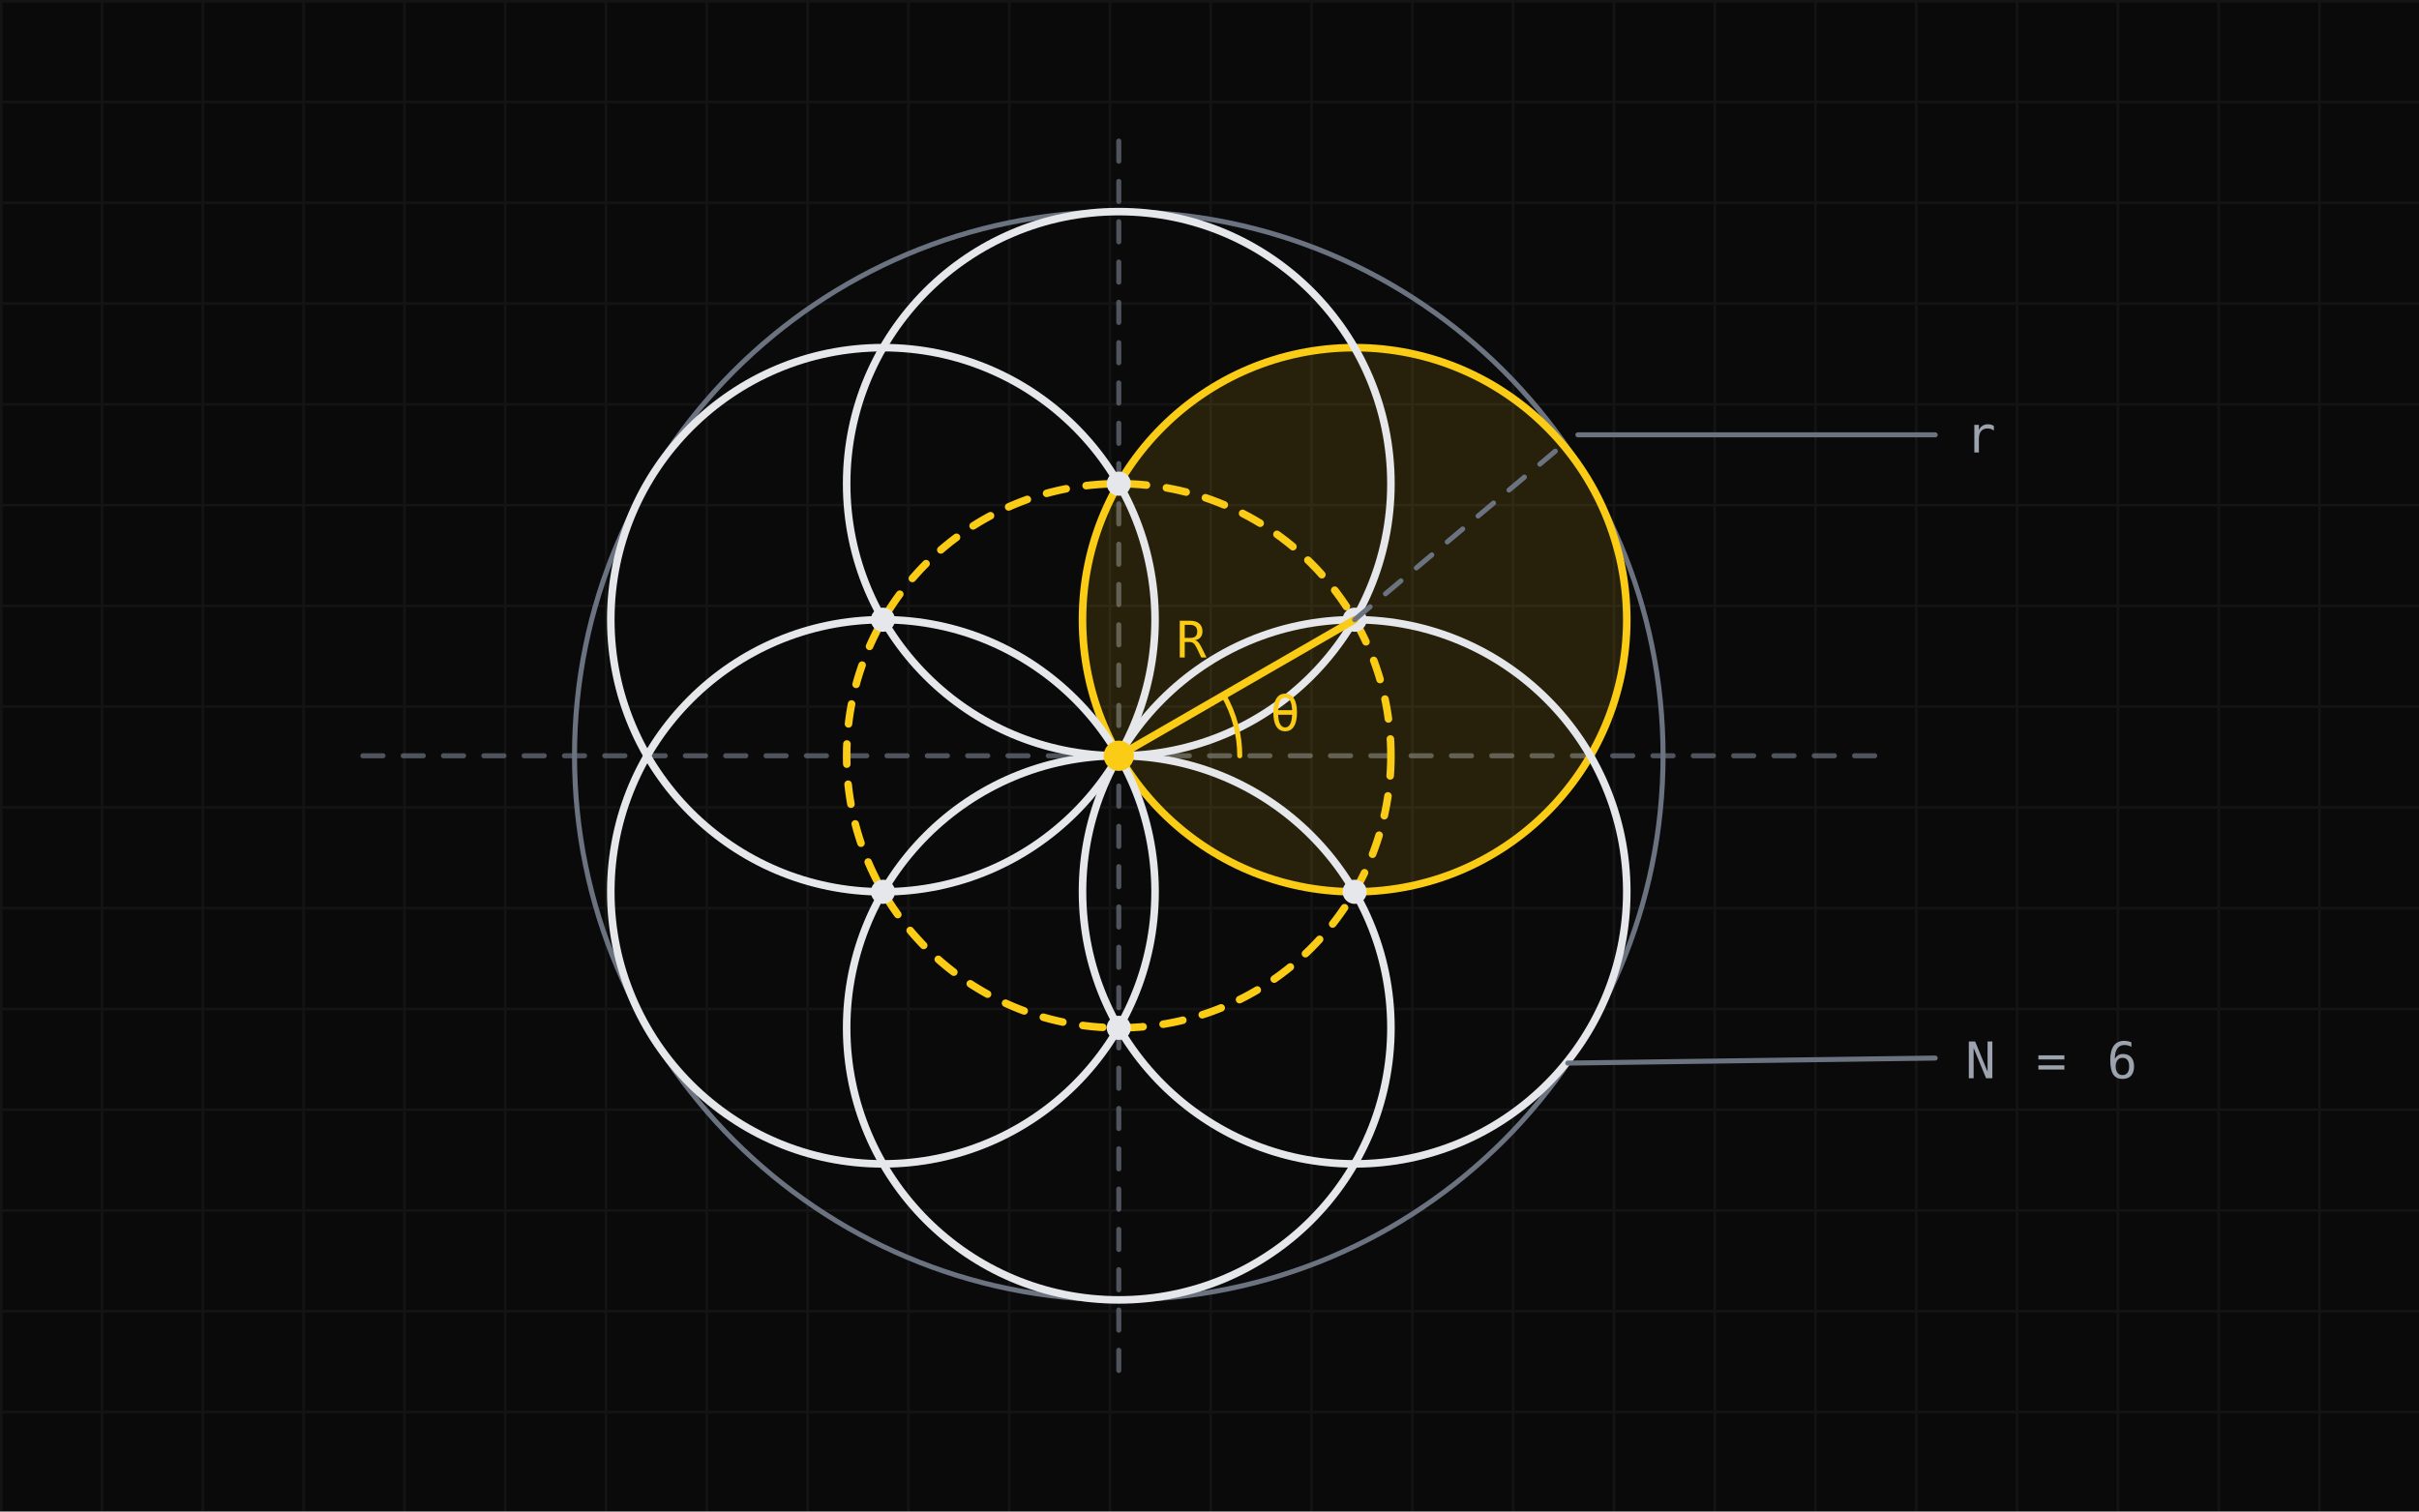
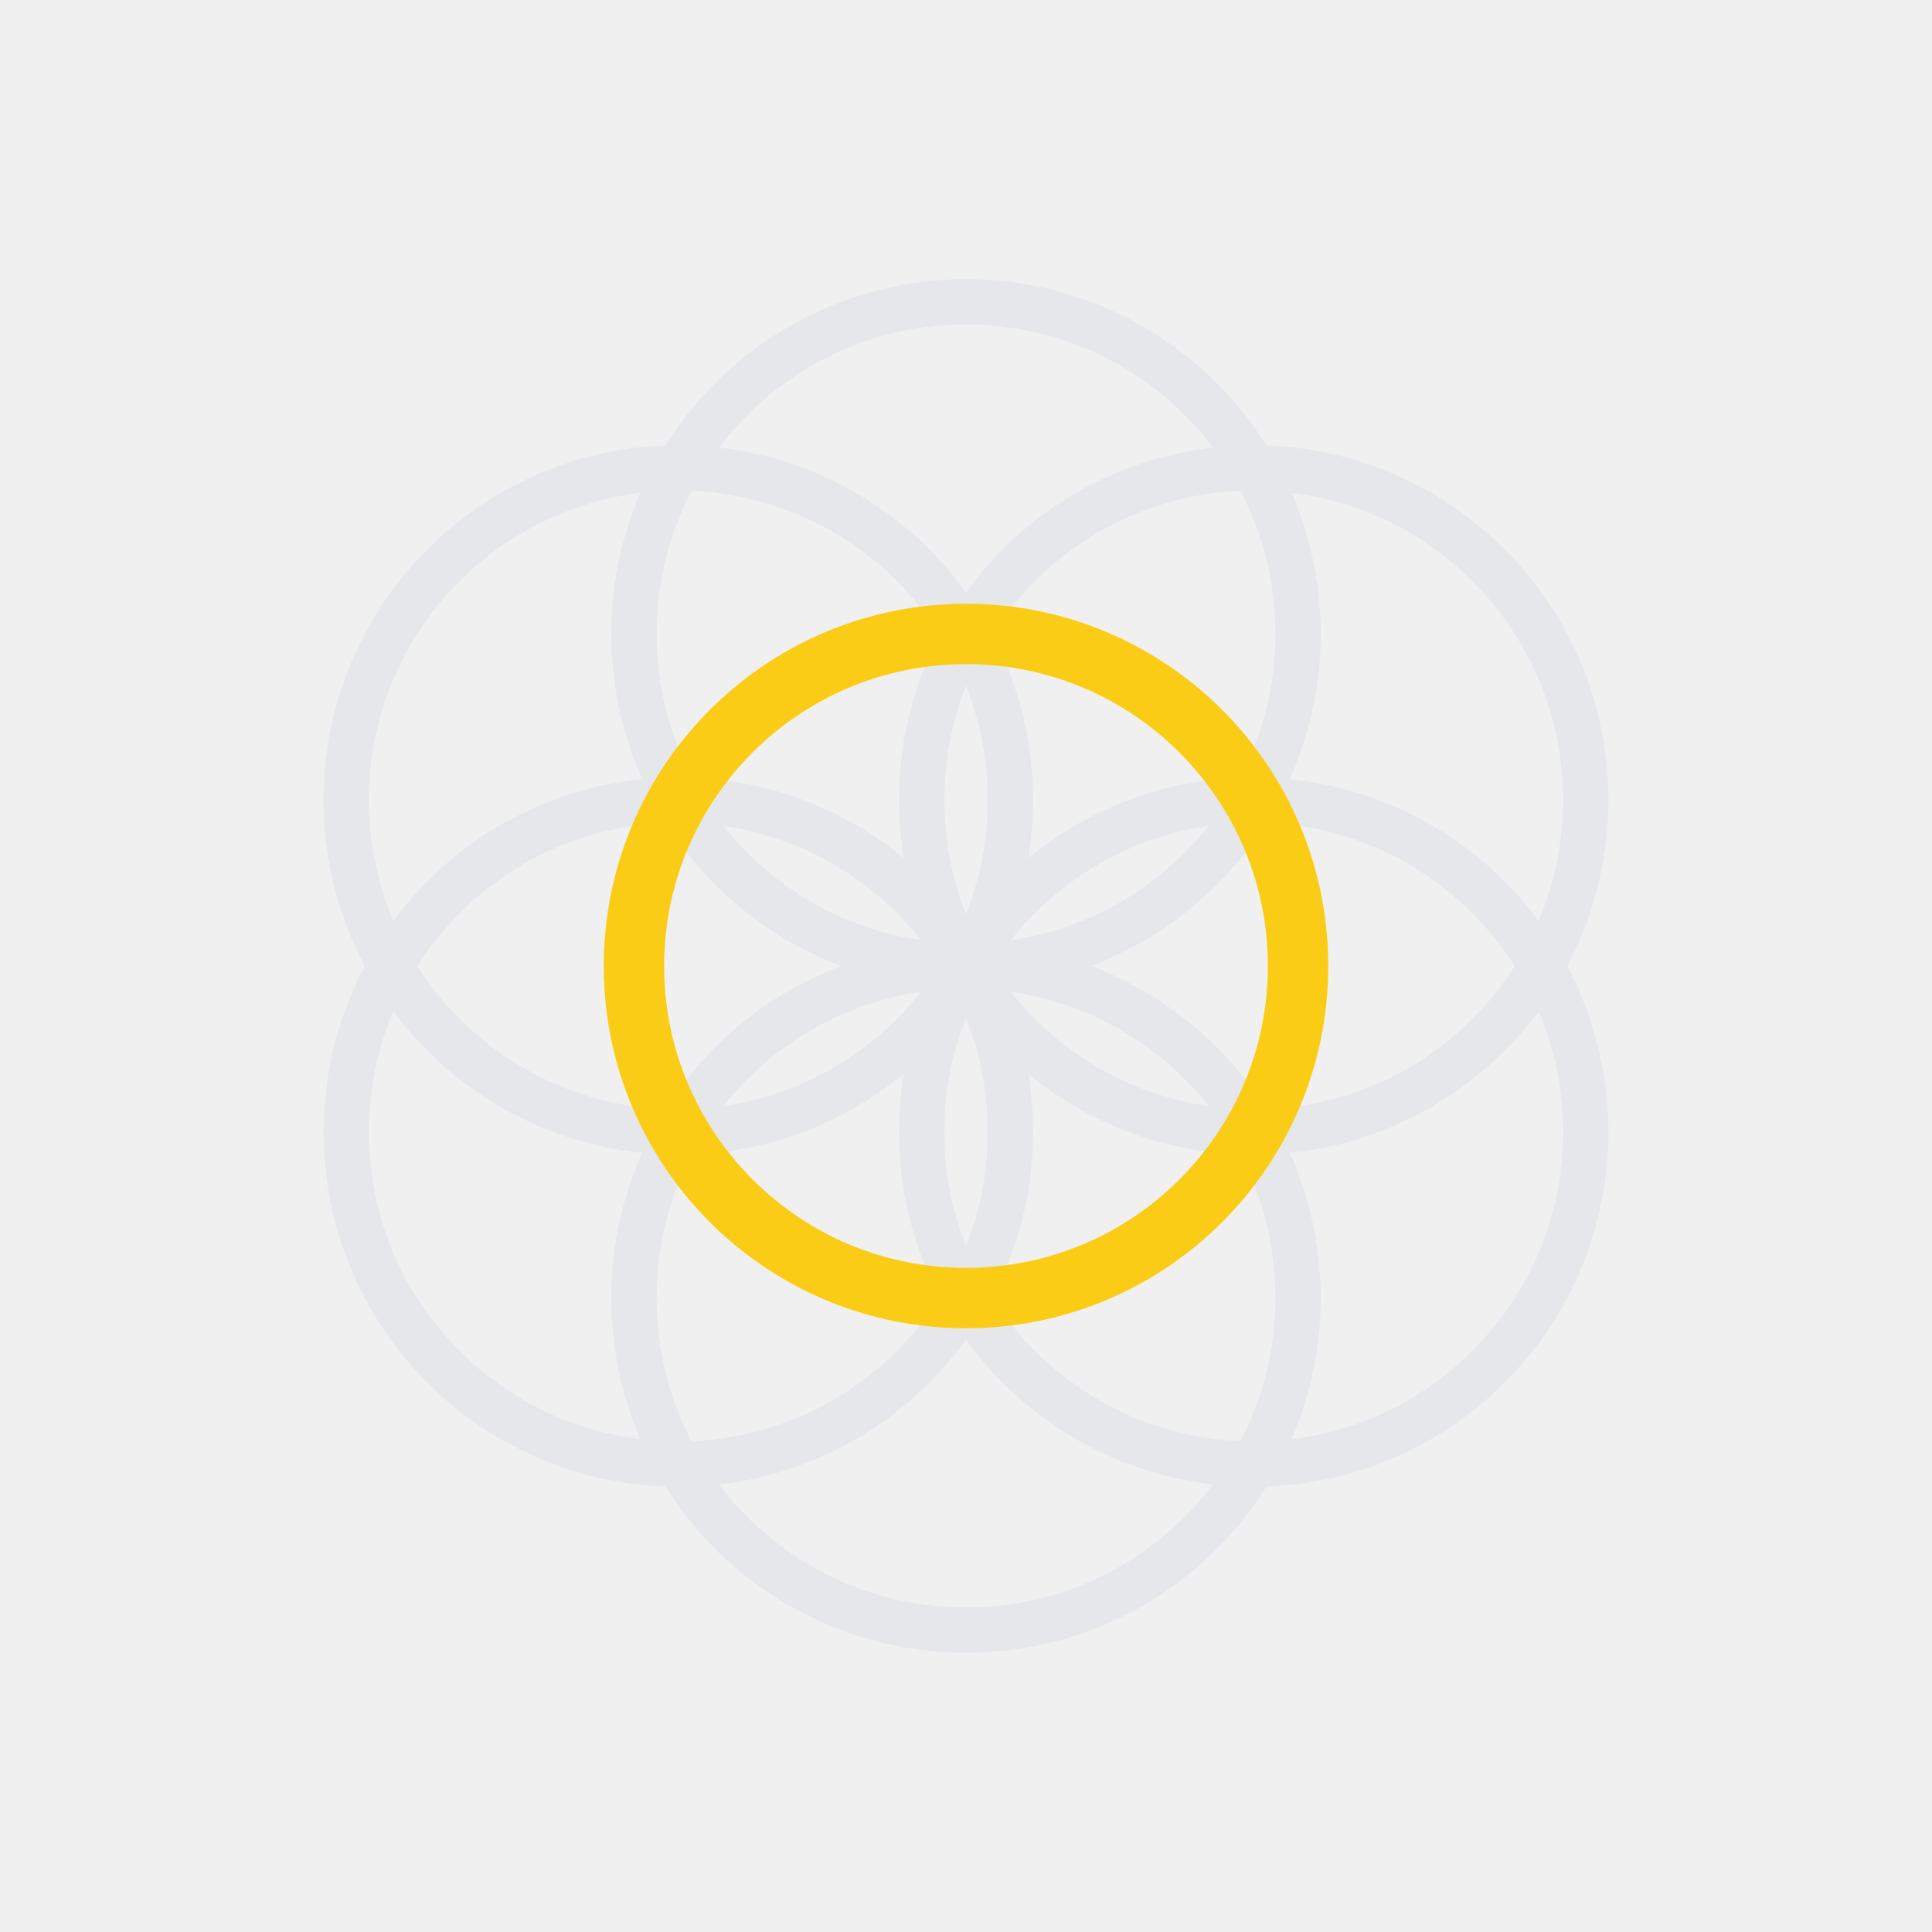
- <svg xmlns="http://www.w3.org/2000/svg" viewBox="0 0 480 300" role="img" aria-label="Seed of Life construction: six equal circles spaced evenly on a dashed ring around a center, with ring radius and angle offset marked">
-   <defs>
-     <pattern id="g" width="20" height="20" patternUnits="userSpaceOnUse">
-       <path d="M20 0H0V20" fill="none" stroke="#ffffff" stroke-opacity="0.04" stroke-width="1" />
-     </pattern>
-   </defs>
-   <rect width="480" height="300" fill="#0a0a0a" />
-   <rect width="480" height="300" fill="url(#g)" />
-   <g fill="none" stroke-linecap="round" stroke-linejoin="round">
-     <path d="M72 150H372M222 28V272" stroke="#6b7280" stroke-width="1" stroke-dasharray="4 4" stroke-opacity="0.7" />
-     <circle cx="222" cy="150" r="108" stroke="#6b7280" stroke-width="1" />
-     <circle cx="268.8" cy="123" r="54" fill="#facc15" fill-opacity="0.12" stroke="#facc15" stroke-width="1.5" />
-     <circle cx="268.8" cy="177" r="54" stroke="#e5e7eb" stroke-width="1.5" />
-     <circle cx="222" cy="204" r="54" stroke="#e5e7eb" stroke-width="1.5" />
-     <circle cx="175.2" cy="177" r="54" stroke="#e5e7eb" stroke-width="1.5" />
-     <circle cx="175.2" cy="123" r="54" stroke="#e5e7eb" stroke-width="1.5" />
-     <circle cx="222" cy="96" r="54" stroke="#e5e7eb" stroke-width="1.5" />
-     <circle cx="222" cy="150" r="54" stroke="#facc15" stroke-width="1.5" stroke-dasharray="4 4" />
-     <circle cx="268.8" cy="123" r="2.4" fill="#e5e7eb" stroke="none" />
-     <circle cx="268.8" cy="177" r="2.4" fill="#e5e7eb" stroke="none" />
-     <circle cx="222" cy="204" r="2.4" fill="#e5e7eb" stroke="none" />
-     <circle cx="175.2" cy="177" r="2.4" fill="#e5e7eb" stroke="none" />
-     <circle cx="175.2" cy="123" r="2.4" fill="#e5e7eb" stroke="none" />
-     <circle cx="222" cy="96" r="2.4" fill="#e5e7eb" stroke="none" />
-     <circle cx="222" cy="150" r="3" fill="#facc15" stroke="none" />
-     <path d="M222 150L268.8 123" stroke="#facc15" stroke-width="1.5" />
-     <path d="M246 150A24 24 0 0 0 242.8 138" stroke="#facc15" stroke-width="1" />
-     <text x="252" y="145" font-family="ui-monospace, SFMono-Regular, Menlo, Consolas, monospace" font-size="10" fill="#facc15" letter-spacing="1" stroke="none" text-anchor="start">θ</text>
-     <path d="M268.8 123L310.1 88.3" stroke="#6b7280" stroke-width="1" stroke-dasharray="4 4" />
-     <path d="M313.1 86.3L384 86.3" stroke="#6b7280" stroke-width="1" />
-     <text x="390" y="89.8" font-family="ui-monospace, SFMono-Regular, Menlo, Consolas, monospace" font-size="10" fill="#9ca3af" letter-spacing="1" stroke="none" text-anchor="start">r</text>
-     <path d="M334 220L378 220" stroke="none" />
-     <text x="390" y="214" font-family="ui-monospace, SFMono-Regular, Menlo, Consolas, monospace" font-size="10" fill="#9ca3af" letter-spacing="1" stroke="none" text-anchor="start">N = 6</text>
-     <path d="M311.1 211L384 210" stroke="#6b7280" stroke-width="1" />
-     <text x="233.4" y="130.5" font-family="ui-monospace, SFMono-Regular, Menlo, Consolas, monospace" font-size="10" fill="#facc15" letter-spacing="1" stroke="none" text-anchor="start">R</text>
-   </g>
+ <svg xmlns="http://www.w3.org/2000/svg" viewBox="0 0 64 64" role="img" aria-label="Seed of Life, six circles around a center circle">
+   <circle cx="32.00" cy="21.00" r="11" fill="none" stroke="#e5e7eb" stroke-width="1.5" stroke-linecap="round" stroke-linejoin="round" />
+   <circle cx="41.53" cy="26.50" r="11" fill="none" stroke="#e5e7eb" stroke-width="1.5" stroke-linecap="round" stroke-linejoin="round" />
+   <circle cx="41.53" cy="37.50" r="11" fill="none" stroke="#e5e7eb" stroke-width="1.5" stroke-linecap="round" stroke-linejoin="round" />
+   <circle cx="32.00" cy="43.00" r="11" fill="none" stroke="#e5e7eb" stroke-width="1.5" stroke-linecap="round" stroke-linejoin="round" />
+   <circle cx="22.47" cy="37.50" r="11" fill="none" stroke="#e5e7eb" stroke-width="1.5" stroke-linecap="round" stroke-linejoin="round" />
+   <circle cx="22.47" cy="26.50" r="11" fill="none" stroke="#e5e7eb" stroke-width="1.5" stroke-linecap="round" stroke-linejoin="round" />
+   <circle cx="32" cy="32" r="11" fill="none" stroke="#facc15" stroke-width="2" stroke-linecap="round" stroke-linejoin="round" />
</svg>
